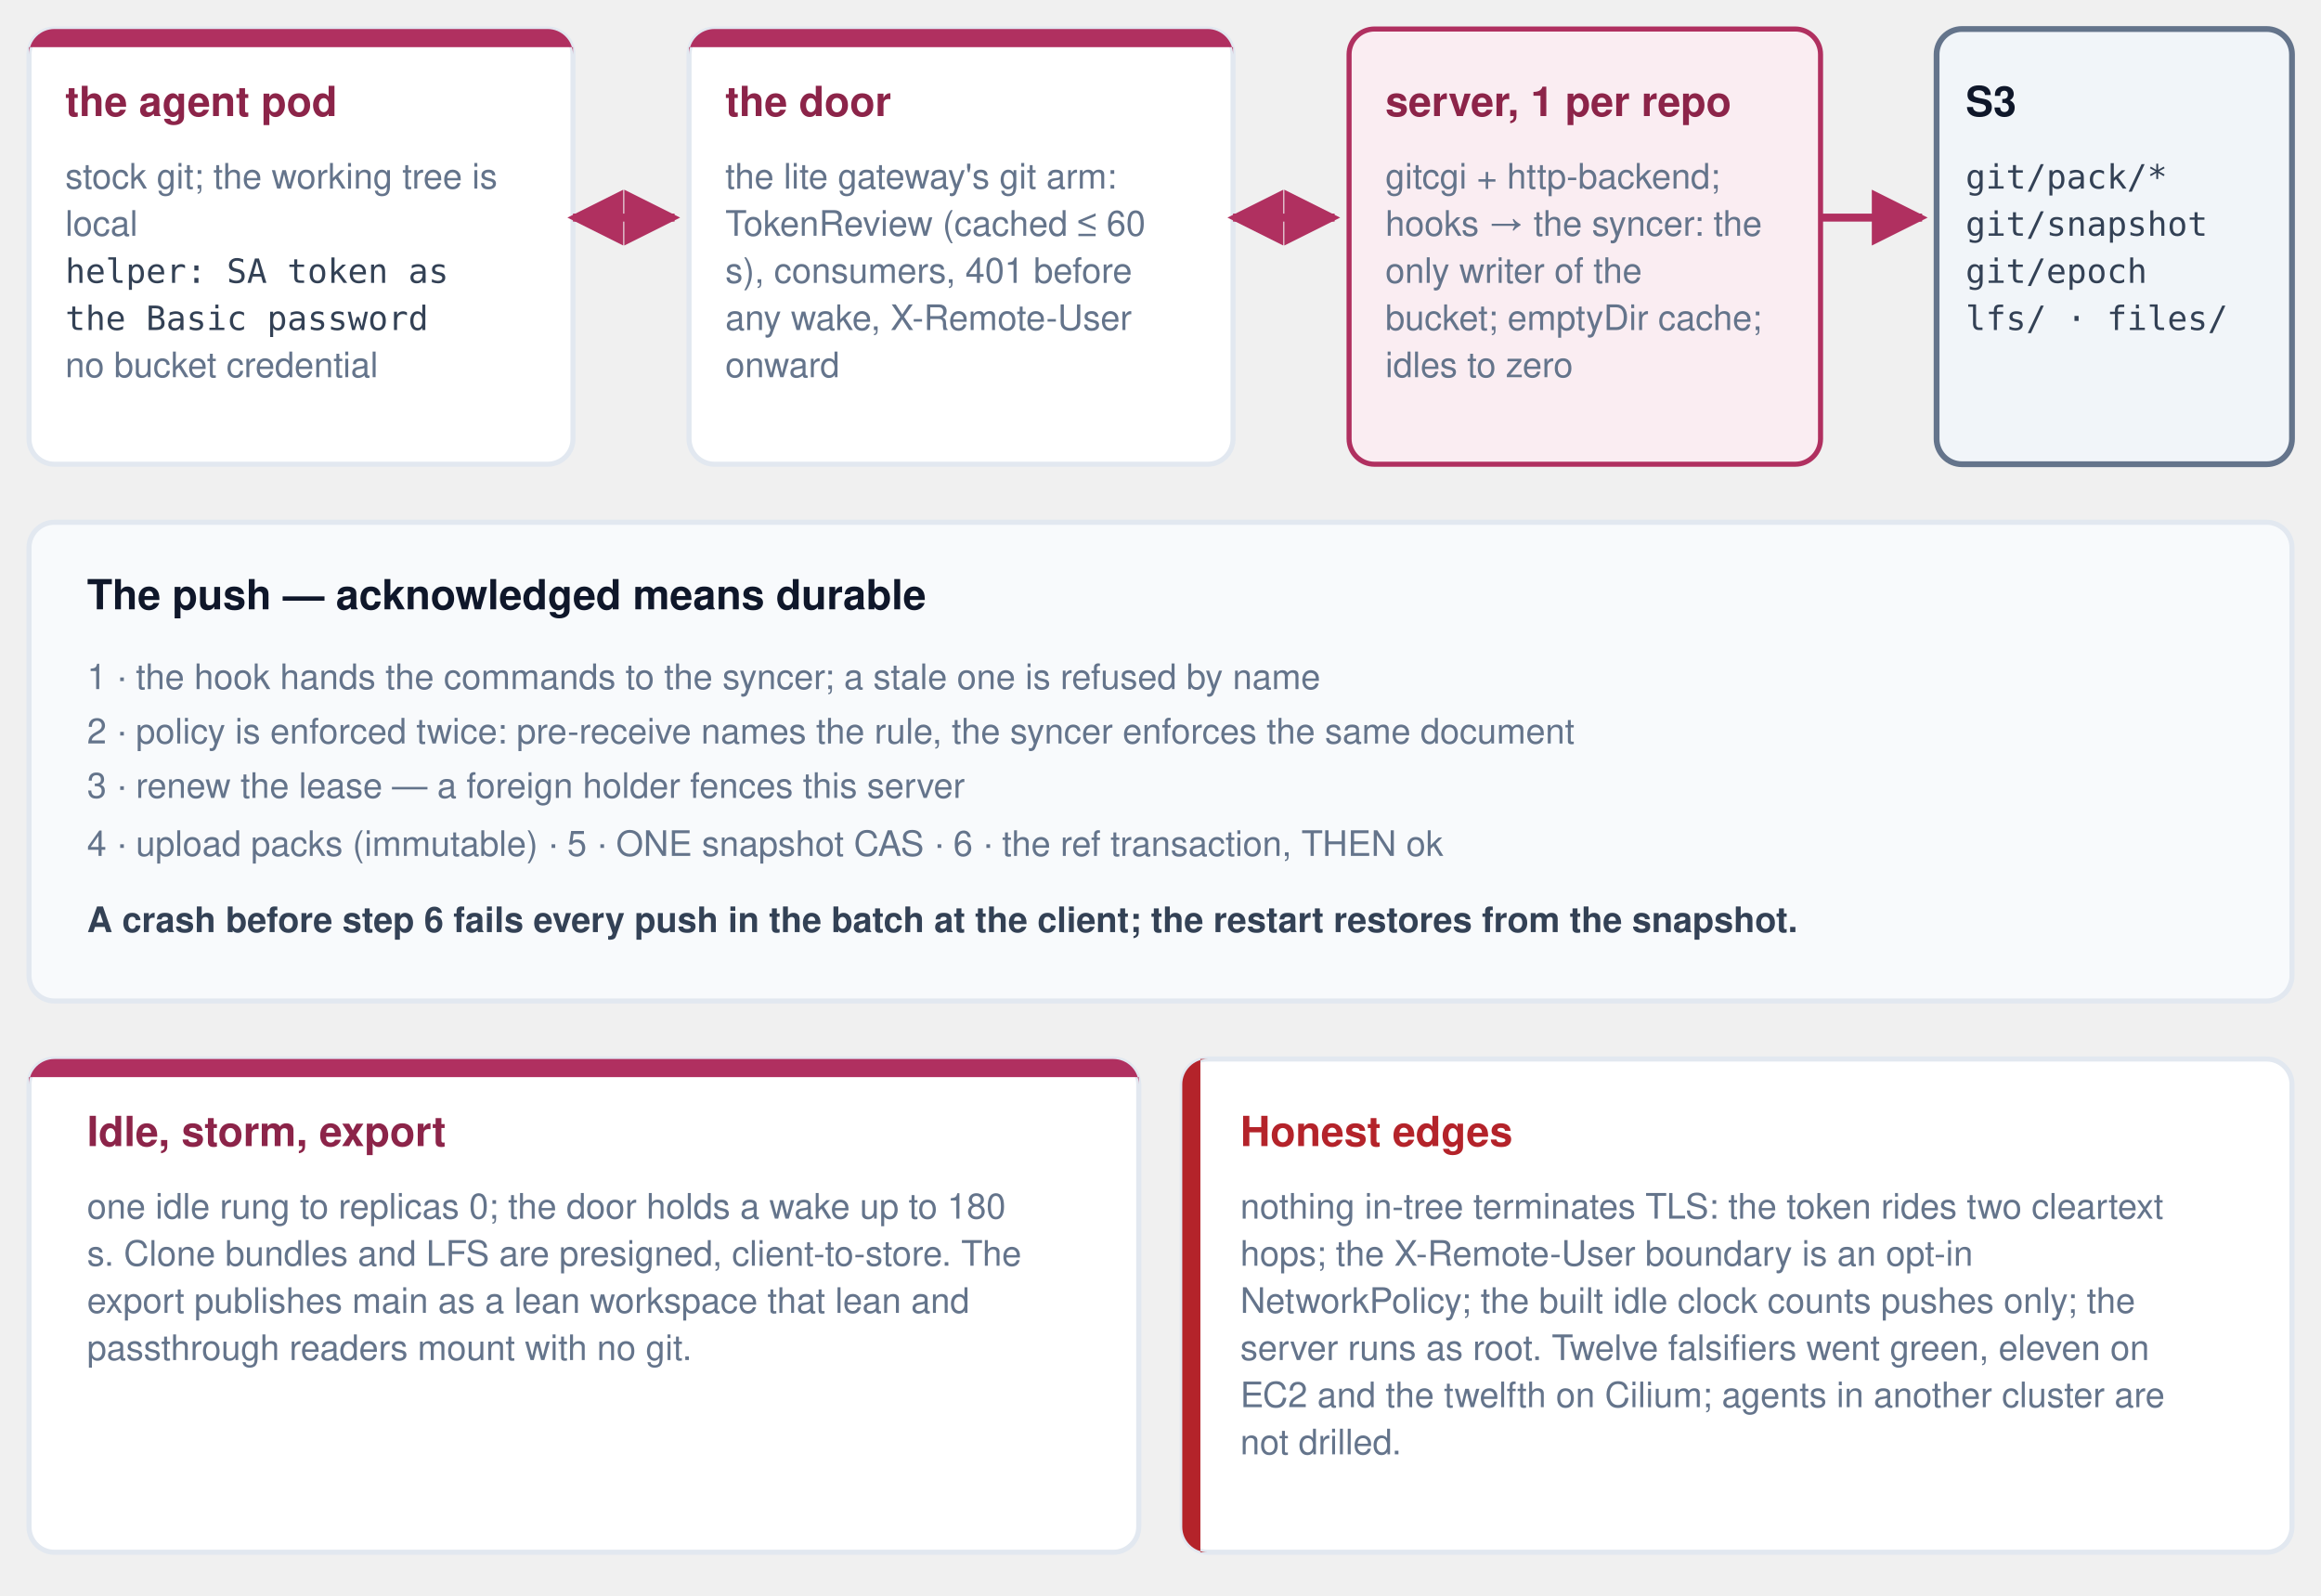
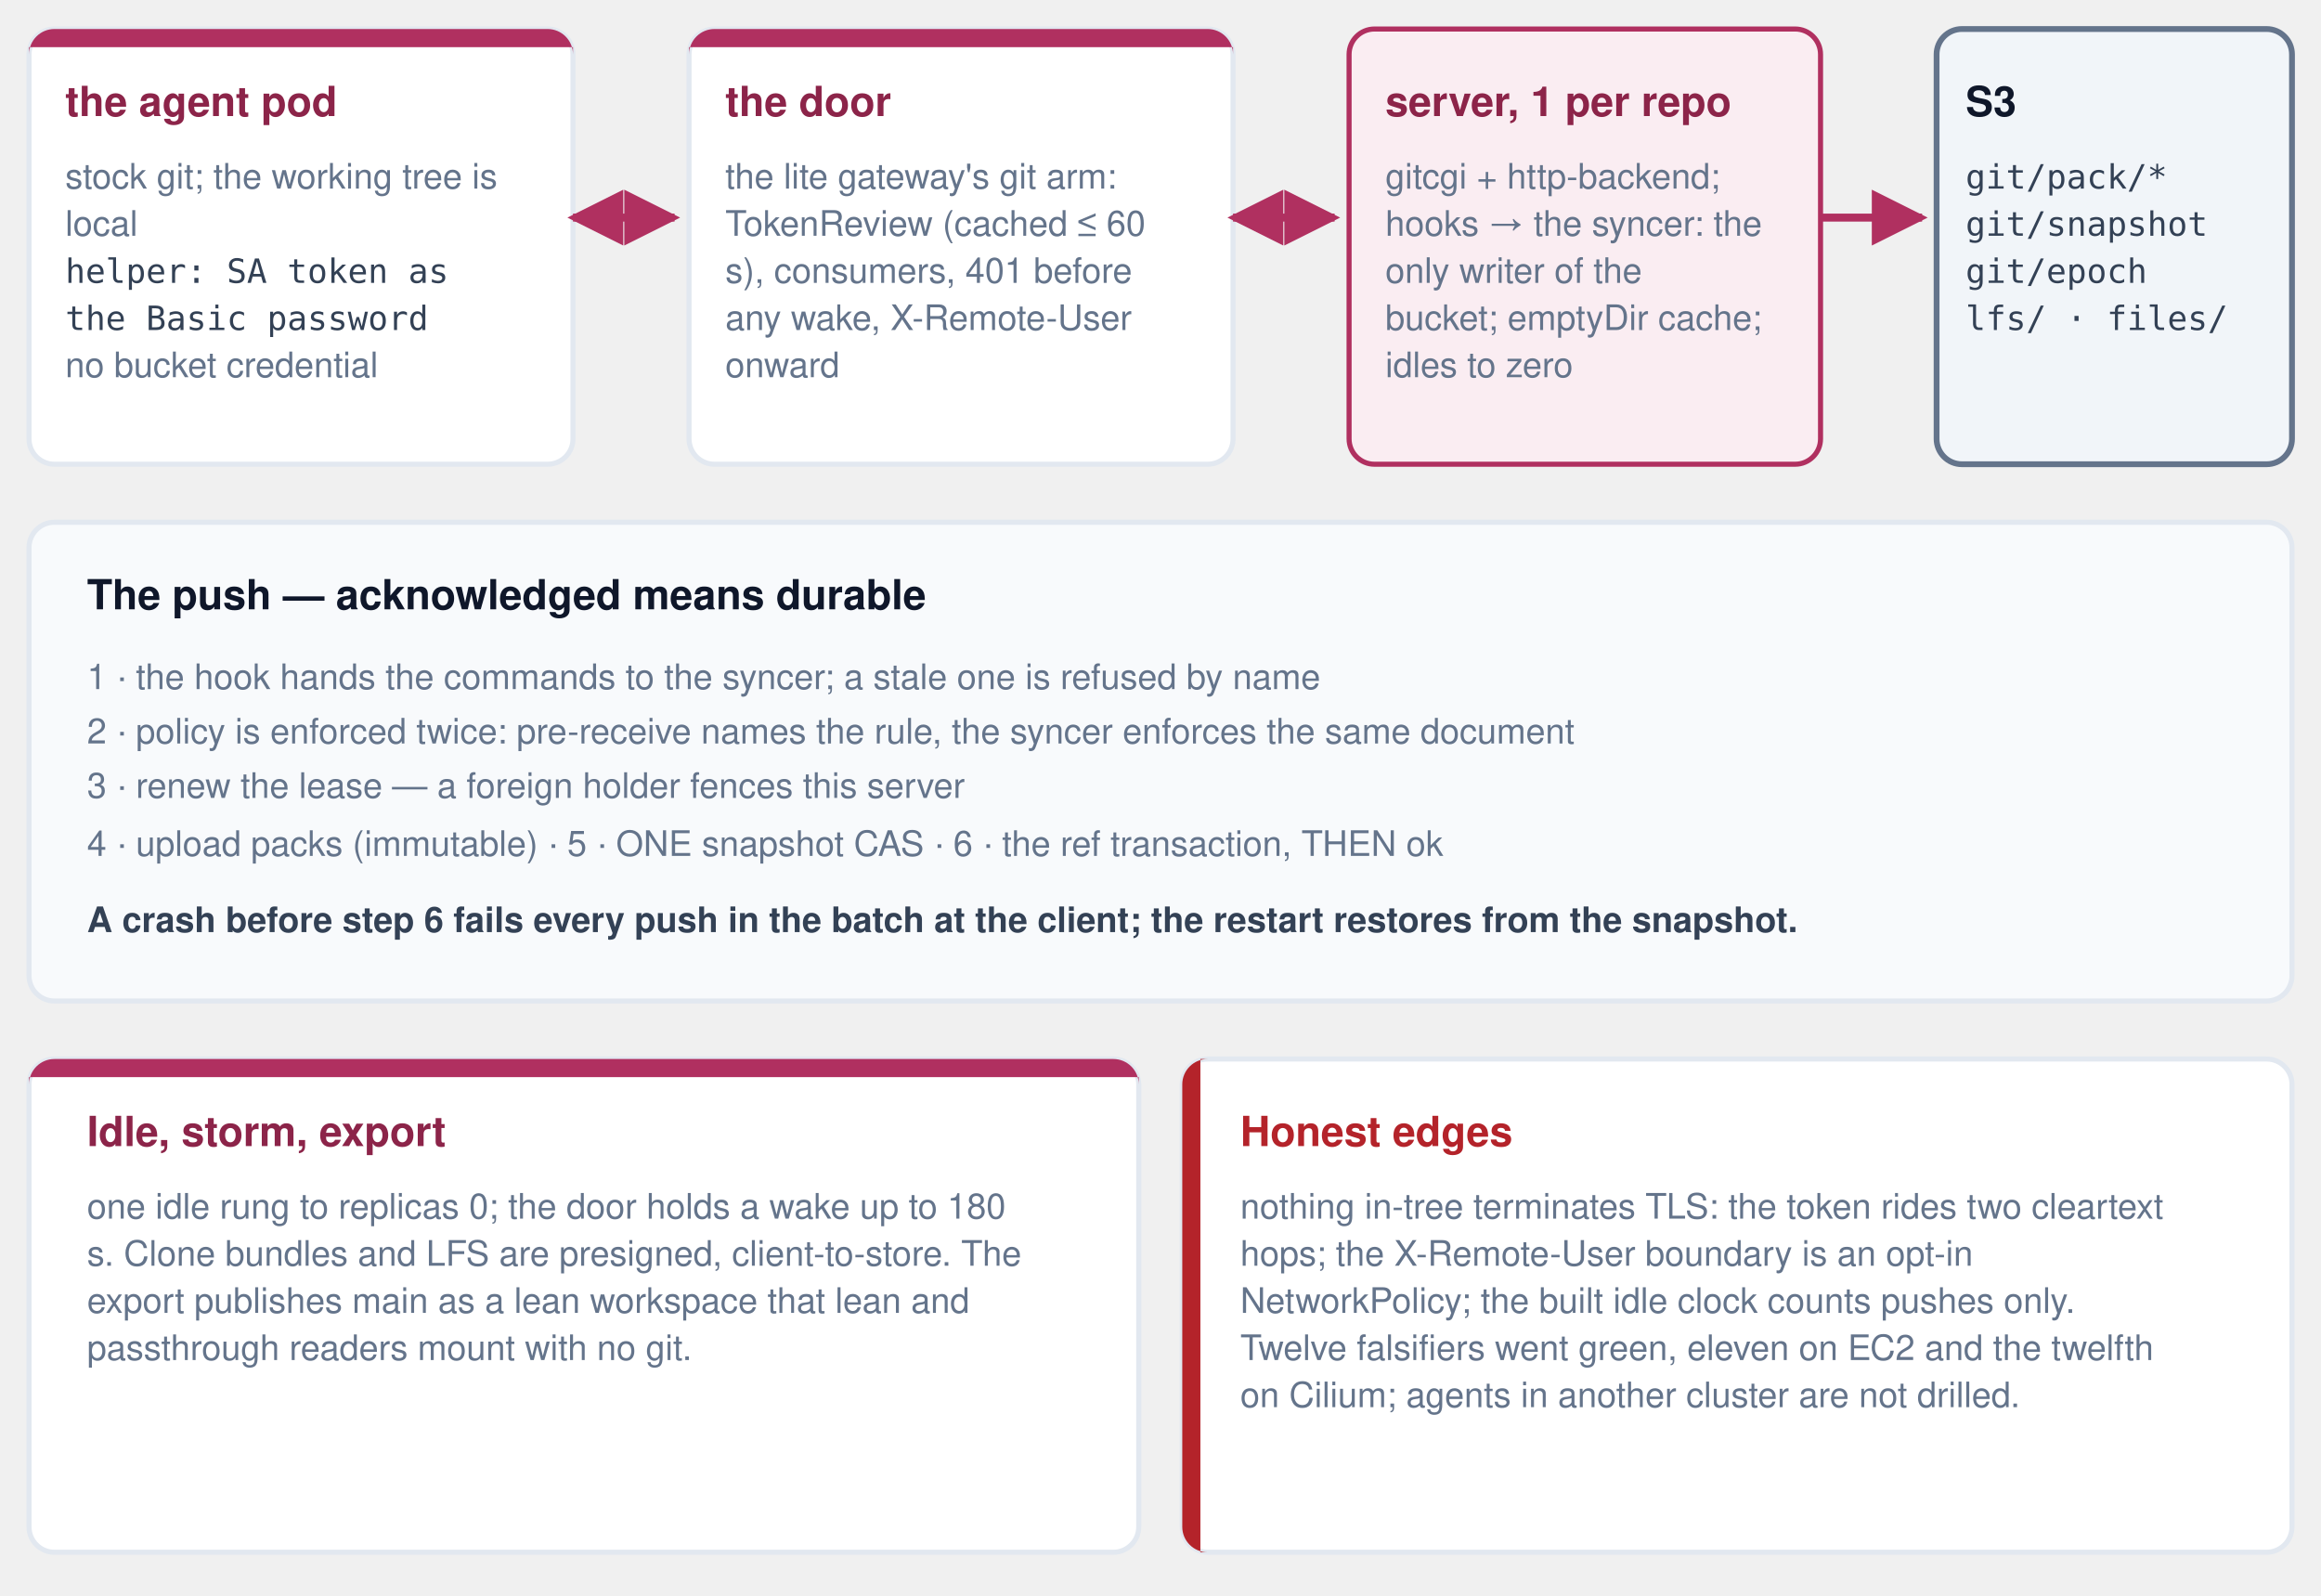
<svg xmlns="http://www.w3.org/2000/svg" viewBox="0 0 640 440" role="img" aria-label="flint-forge: a stock git client presents the pod's projected ServiceAccount token to the door, which verifies it by TokenReview and routes to one server pod per repository; the syncer uploads packs, CASes one snapshot and only then acknowledges the push. S3 holds a bare repository, a lease, bundles, LFS objects and an optional lean export.">
  <style>
  text{font-family:"Helvetica Neue",Helvetica,Arial,sans-serif;fill:#0f172a}
  .t1{font-size:14.96px;font-weight:600}
  .t2{font-size:11.44px;font-weight:600}
  .t3{font-size:10.56px}
  .t3b{font-size:10.56px;font-weight:600;fill:#334155}
  .t4{font-size:9.68px;fill:#64748b}
  .t4b{font-size:9.68px;font-weight:600;fill:#334155}
  .mono{font-family:Menlo,"SF Mono",Consolas,monospace;font-size:9.24px;fill:#334155}
  .mute{fill:#64748b}
  .cap{font-size:8.36px;font-weight:600;letter-spacing:.1em;fill:#64748b}
  .num{font-size:9.68px;font-weight:600;fill:#ffffff}
  .on{font-size:11.44px;font-weight:600;fill:#ffffff}
  .onsub{font-size:9.68px;fill:#ffffff;opacity:.85}
  .c-red{fill:#b4232a}
  .c-lite{fill:#184f95} .c-lean{fill:#0f7a55} .c-pass{fill:#7d530c} .c-forge{fill:#8c2449}
  .f-lite{fill:#184f95} .f-lean{fill:#1baf7a} .f-pass{fill:#a06b12} .f-forge{fill:#b03060}
  .f-red{fill:#b4232a} .f-ink{fill:#334155}
  .b-lite{fill:#eef3fa;stroke:#184f95;stroke-width:1.4} .b-lean{fill:#ecf8f2;stroke:#1baf7a;stroke-width:1.4} .b-pass{fill:#faf3e6;stroke:#a06b12;stroke-width:1.4} .b-forge{fill:#faedf2;stroke:#b03060;stroke-width:1.4}
  .hd-lite{fill:#184f95} .hd-lean{fill:#0f7a55} .hd-pass{fill:#7d530c} .hd-forge{fill:#8c2449}
  .hd-lbl{fill:#334155}
  .l-lite{stroke:#184f95;stroke-width:2.2;fill:none} .l-lean{stroke:#1baf7a;stroke-width:2.2;fill:none} .l-pass{stroke:#a06b12;stroke-width:2.2;fill:none} .l-forge{stroke:#b03060;stroke-width:2.2;fill:none}
  .l-ctl{stroke:#94a3b8;stroke-width:1.6;fill:none}
  .l-ink{stroke:#334155;stroke-width:2.2;fill:none}
  .l-red{stroke:#b4232a;stroke-width:2.2;fill:none}
  .bx{fill:#ffffff;stroke:#e2e8f0;stroke-width:1.4}
  .panel{fill:#f8fafc;stroke:#e2e8f0;stroke-width:1.4}
  .s3{fill:#f1f5f9;stroke:#64748b;stroke-width:1.6}
  .grp{fill:none;stroke:#94a3b8;stroke-width:1.3;stroke-dasharray:7 5}
  .hair{stroke:#e2e8f0;stroke-width:1}
  .lbl{fill:#f8fafc} .rowb{fill:#fbfcfd}
  .frame{fill:none;stroke:#e2e8f0;stroke-width:1.2}
  .halo{fill:#ffffff}
  .chip{fill:#f8fafc;stroke:#e2e8f0;stroke-width:1}
  .chip-red{fill:#b4232a}
  .chip-lite{fill:#184f95} .chip-lean{fill:#0f7a55} .chip-pass{fill:#7d530c} .chip-forge{fill:#8c2449}
  .chip .cap{fill:#334155}
  /* On a filled shape. Last on purpose: a class beats a presentation
     attribute, so this must win over .t4/.cap/.mono. */
  .on,.num,.onsub{fill:#ffffff}
  .cap.on{fill:#ffffff}
</style>
  <defs>
    <marker id="a-lite" viewBox="0 0 10 10" refX="9" refY="5" markerWidth="7" markerHeight="7" orient="auto-start-reverse">
      <path d="M0,0 L10,5 L0,10 z" fill="#184f95" />
    </marker>
    <marker id="a-lean" viewBox="0 0 10 10" refX="9" refY="5" markerWidth="7" markerHeight="7" orient="auto-start-reverse">
      <path d="M0,0 L10,5 L0,10 z" fill="#1baf7a" />
    </marker>
    <marker id="a-pass" viewBox="0 0 10 10" refX="9" refY="5" markerWidth="7" markerHeight="7" orient="auto-start-reverse">
      <path d="M0,0 L10,5 L0,10 z" fill="#a06b12" />
    </marker>
    <marker id="a-forge" viewBox="0 0 10 10" refX="9" refY="5" markerWidth="7" markerHeight="7" orient="auto-start-reverse">
      <path d="M0,0 L10,5 L0,10 z" fill="#b03060" />
    </marker>
    <marker id="a-ctl" viewBox="0 0 10 10" refX="9" refY="5" markerWidth="7" markerHeight="7" orient="auto-start-reverse">
      <path d="M0,0 L10,5 L0,10 z" fill="#94a3b8" />
    </marker>
    <marker id="a-ink" viewBox="0 0 10 10" refX="9" refY="5" markerWidth="7" markerHeight="7" orient="auto-start-reverse">
      <path d="M0,0 L10,5 L0,10 z" fill="#334155" />
    </marker>
    <marker id="a-red" viewBox="0 0 10 10" refX="9" refY="5" markerWidth="7" markerHeight="7" orient="auto-start-reverse">
      <path d="M0,0 L10,5 L0,10 z" fill="#b4232a" />
    </marker>
  </defs>
  <rect x="8" y="8" width="150" height="120" rx="7" class="bx" />
  <path class="f-forge" d="M15,8 H151 A7,7 0 0 1 158,15 V13 H8 V15 A7,7 0 0 1 15,8 Z" />
  <text class="t2 c-forge" x="18" y="32">the agent pod</text>
  <text class="t4" x="18" y="52">stock git; the working tree is</text>
  <text class="t4" x="18" y="65">local</text>
  <text class="mono" x="18" y="78" xml:space="preserve">helper: SA token as</text>
  <text class="mono" x="18" y="91" xml:space="preserve">the Basic password</text>
  <text class="t4" x="18" y="104">no bucket credential</text>
  <line class="l-forge" x1="158" y1="60" x2="186" y2="60" marker-start="url(#a-forge)" marker-end="url(#a-forge)" />
  <rect x="190" y="8" width="150" height="120" rx="7" class="bx" />
  <path class="f-forge" d="M197,8 H333 A7,7 0 0 1 340,15 V13 H190 V15 A7,7 0 0 1 197,8 Z" />
  <text class="t2 c-forge" x="200" y="32">the door</text>
  <text class="t4" x="200" y="52">the lite gateway's git arm:</text>
  <text class="t4" x="200" y="65">TokenReview (cached ≤ 60</text>
  <text class="t4" x="200" y="78">s), consumers, 401 before</text>
  <text class="t4" x="200" y="91">any wake, X-Remote-User</text>
  <text class="t4" x="200" y="104">onward</text>
  <line class="l-forge" x1="340" y1="60" x2="368" y2="60" marker-start="url(#a-forge)" marker-end="url(#a-forge)" />
  <rect x="372" y="8" width="130" height="120" rx="7" class="b-forge" />
  <text class="t2 c-forge" x="382" y="32">server, 1 per repo</text>
  <text class="t4" x="382" y="52">gitcgi + http-backend;</text>
  <text class="t4" x="382" y="65">hooks → the syncer: the</text>
  <text class="t4" x="382" y="78">only writer of the</text>
  <text class="t4" x="382" y="91">bucket; emptyDir cache;</text>
  <text class="t4" x="382" y="104">idles to zero</text>
  <line class="l-forge" x1="502" y1="60" x2="530" y2="60" marker-end="url(#a-forge)" />
  <rect x="534" y="8" width="98" height="120" rx="7" class="s3" />
  <text class="t2" x="542" y="32">S3</text>
  <text class="mono" x="542" y="52" xml:space="preserve">git/pack/*</text>
  <text class="mono" x="542" y="65" xml:space="preserve">git/snapshot</text>
  <text class="mono" x="542" y="78" xml:space="preserve">git/epoch</text>
  <text class="mono" x="542" y="91" xml:space="preserve">lfs/ · files/</text>
  <rect x="8" y="144" width="624" height="132" rx="7" class="panel" />
  <text class="t2" x="24" y="168">The push — acknowledged means durable</text>
  <text class="t4" x="24" y="190">1 · the hook hands the commands to the syncer; a stale one is refused by name</text>
  <text class="t4" x="24" y="205">2 · policy is enforced twice: pre-receive names the rule, the syncer enforces the same document</text>
  <text class="t4" x="24" y="220">3 · renew the lease — a foreign holder fences this server</text>
  <text class="t4" x="24" y="236">4 · upload packs (immutable) · 5 · ONE snapshot CAS · 6 · the ref transaction, THEN ok</text>
  <text class="t4b" x="24" y="257">A crash before step 6 fails every push in the batch at the client; the restart restores from the snapshot.</text>
  <rect x="8" y="292" width="306" height="136" rx="7" class="bx" />
  <path class="f-forge" d="M15,292 H307 A7,7 0 0 1 314,299 V297 H8 V299 A7,7 0 0 1 15,292 Z" />
  <text class="t2 c-forge" x="24" y="316">Idle, storm, export</text>
  <text class="t4" x="24" y="336">one idle rung to replicas 0; the door holds a wake up to 180</text>
  <text class="t4" x="24" y="349">s. Clone bundles and LFS are presigned, client-to-store. The</text>
  <text class="t4" x="24" y="362">export publishes main as a lean workspace that lean and</text>
  <text class="t4" x="24" y="375">passthrough readers mount with no git.</text>
  <rect x="326" y="292" width="306" height="136" rx="7" class="bx" />
  <path class="f-red" d="M326,299 A7,7 0 0 1 333,292 H331 V428 H333 A7,7 0 0 1 326,421 Z" />
  <text class="t2 c-red" x="342" y="316">Honest edges</text>
  <text class="t4" x="342" y="336">nothing in-tree terminates TLS: the token rides two cleartext</text>
  <text class="t4" x="342" y="349">hops; the X-Remote-User boundary is an opt-in</text>
-   <text class="t4" x="342" y="362">NetworkPolicy; the built idle clock counts pushes only; the</text>
-   <text class="t4" x="342" y="375">server runs as root. Twelve falsifiers went green, eleven on</text>
-   <text class="t4" x="342" y="388">EC2 and the twelfth on Cilium; agents in another cluster are</text>
-   <text class="t4" x="342" y="401">not drilled.</text>
+   <text class="t4" x="342" y="362">NetworkPolicy; the built idle clock counts pushes only.</text>
+   <text class="t4" x="342" y="375">Twelve falsifiers went green, eleven on EC2 and the twelfth</text>
+   <text class="t4" x="342" y="388">on Cilium; agents in another cluster are not drilled.</text>
</svg>
